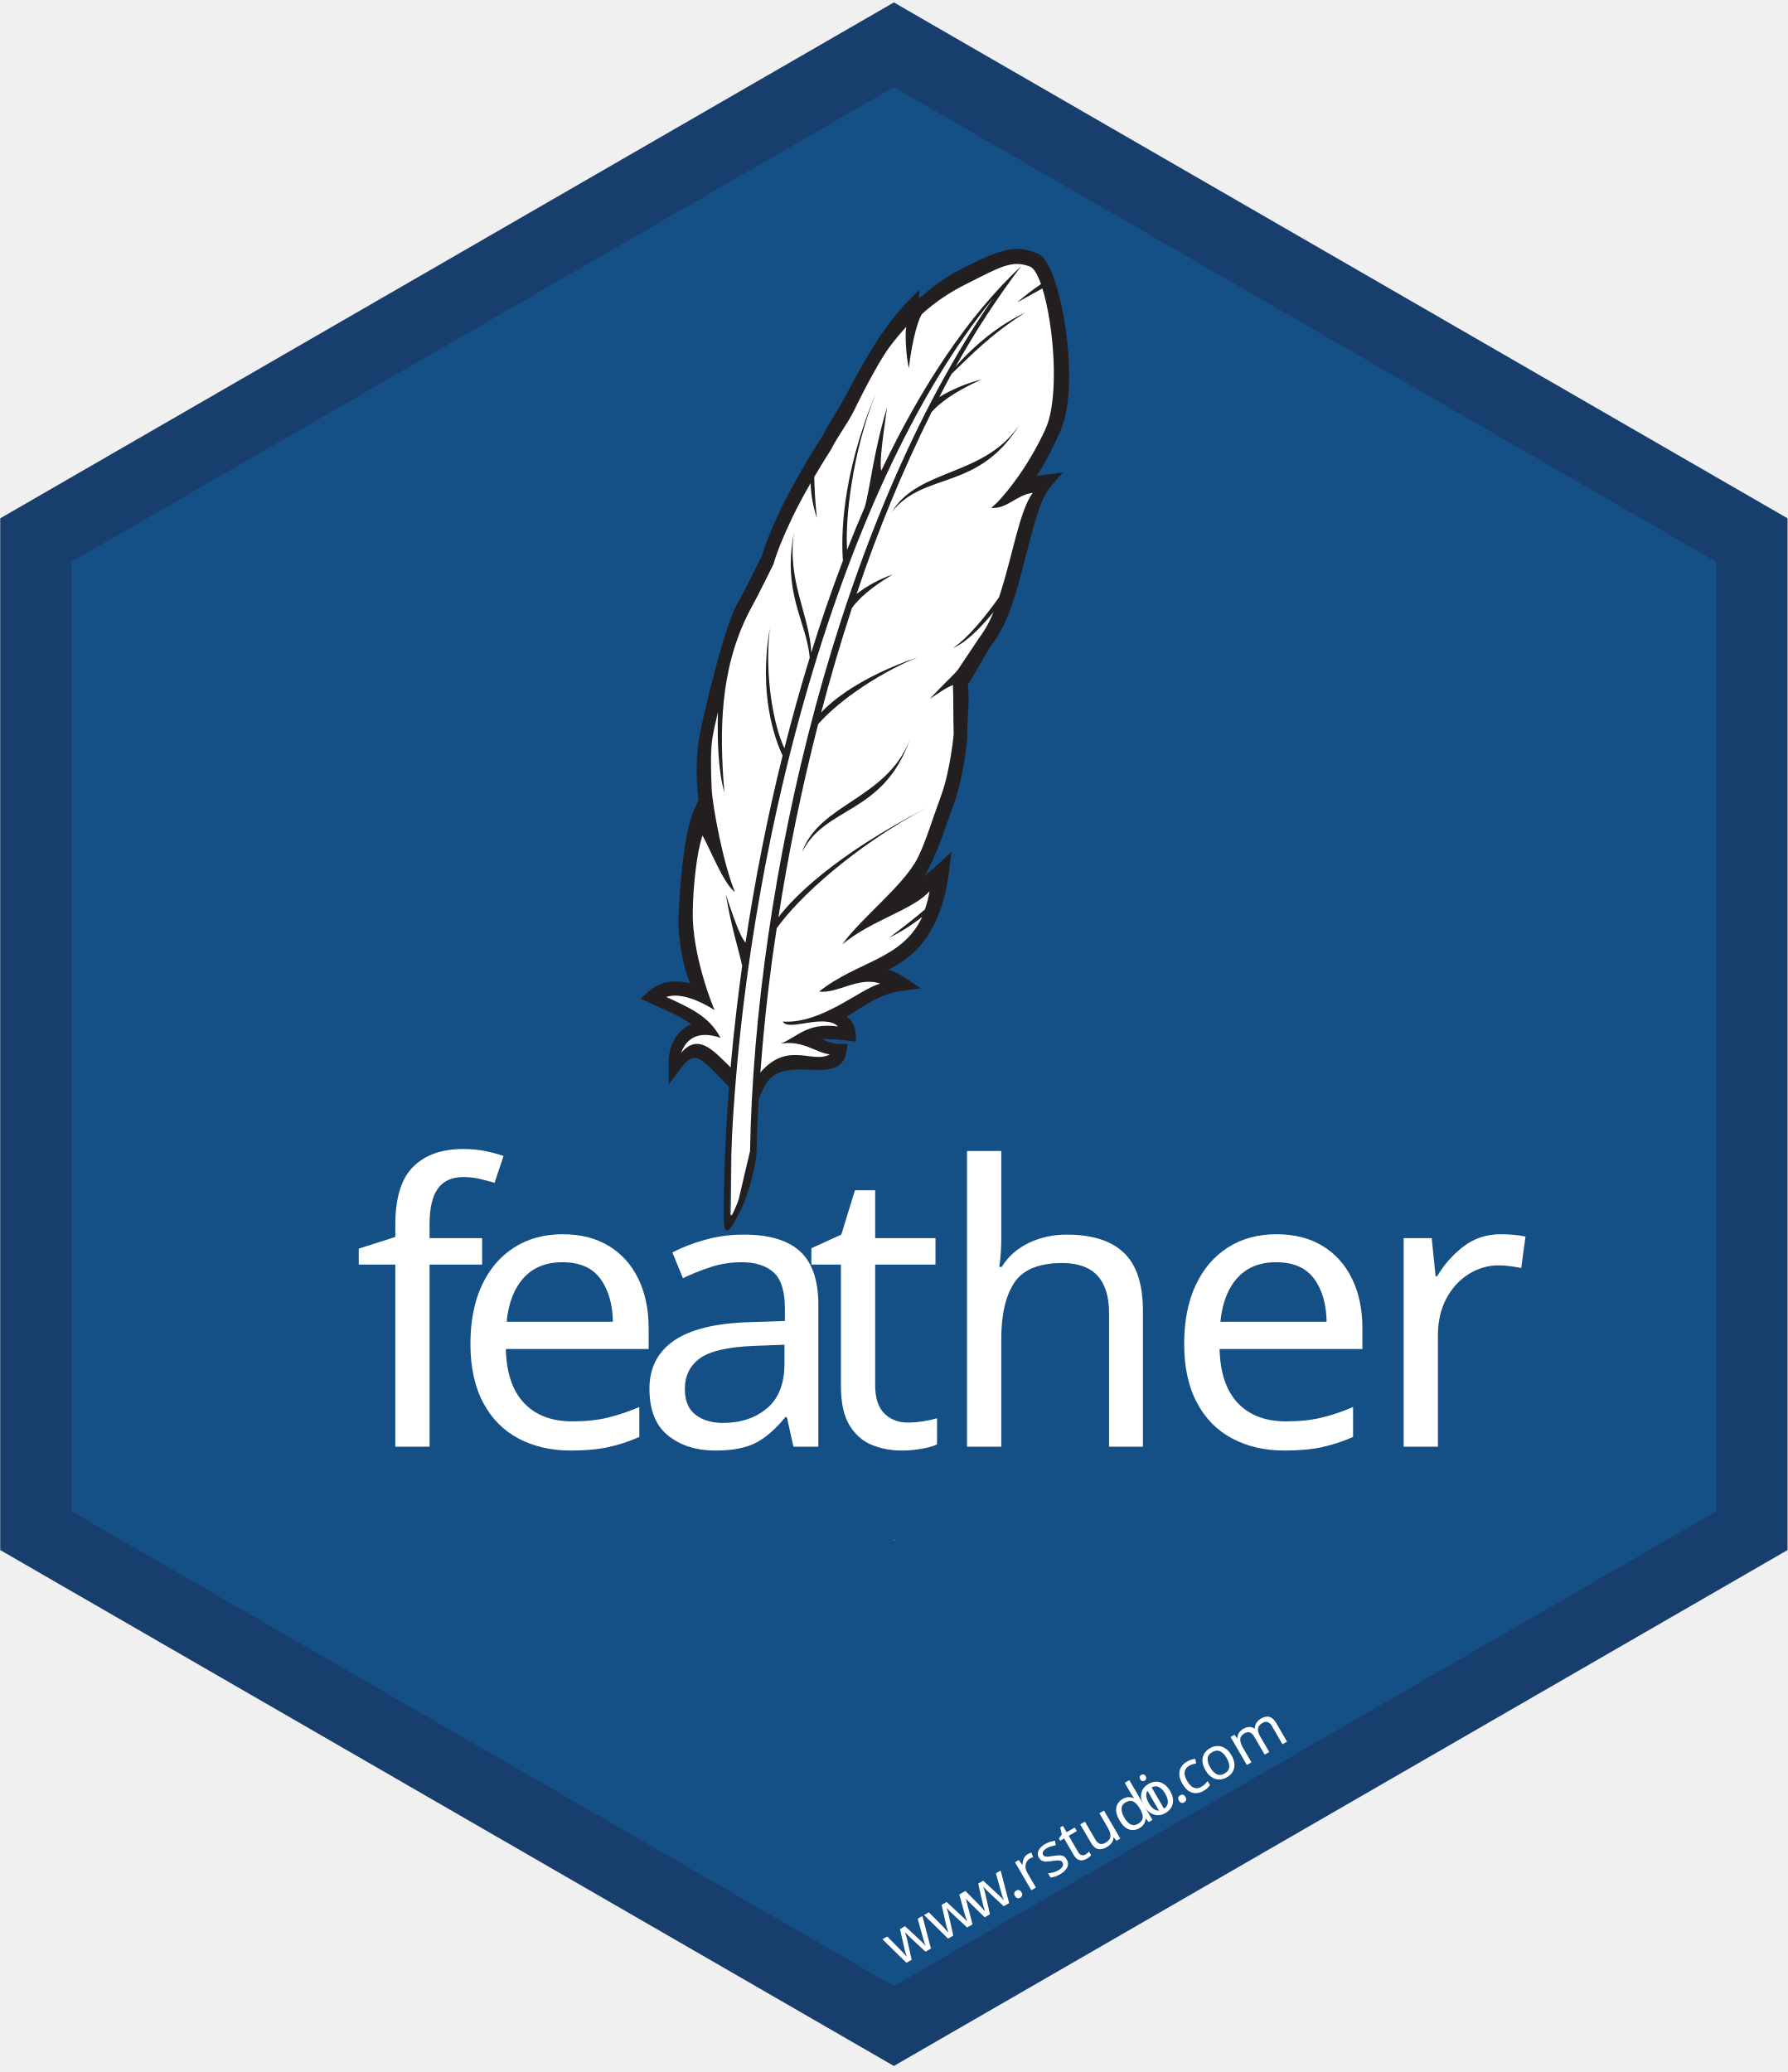
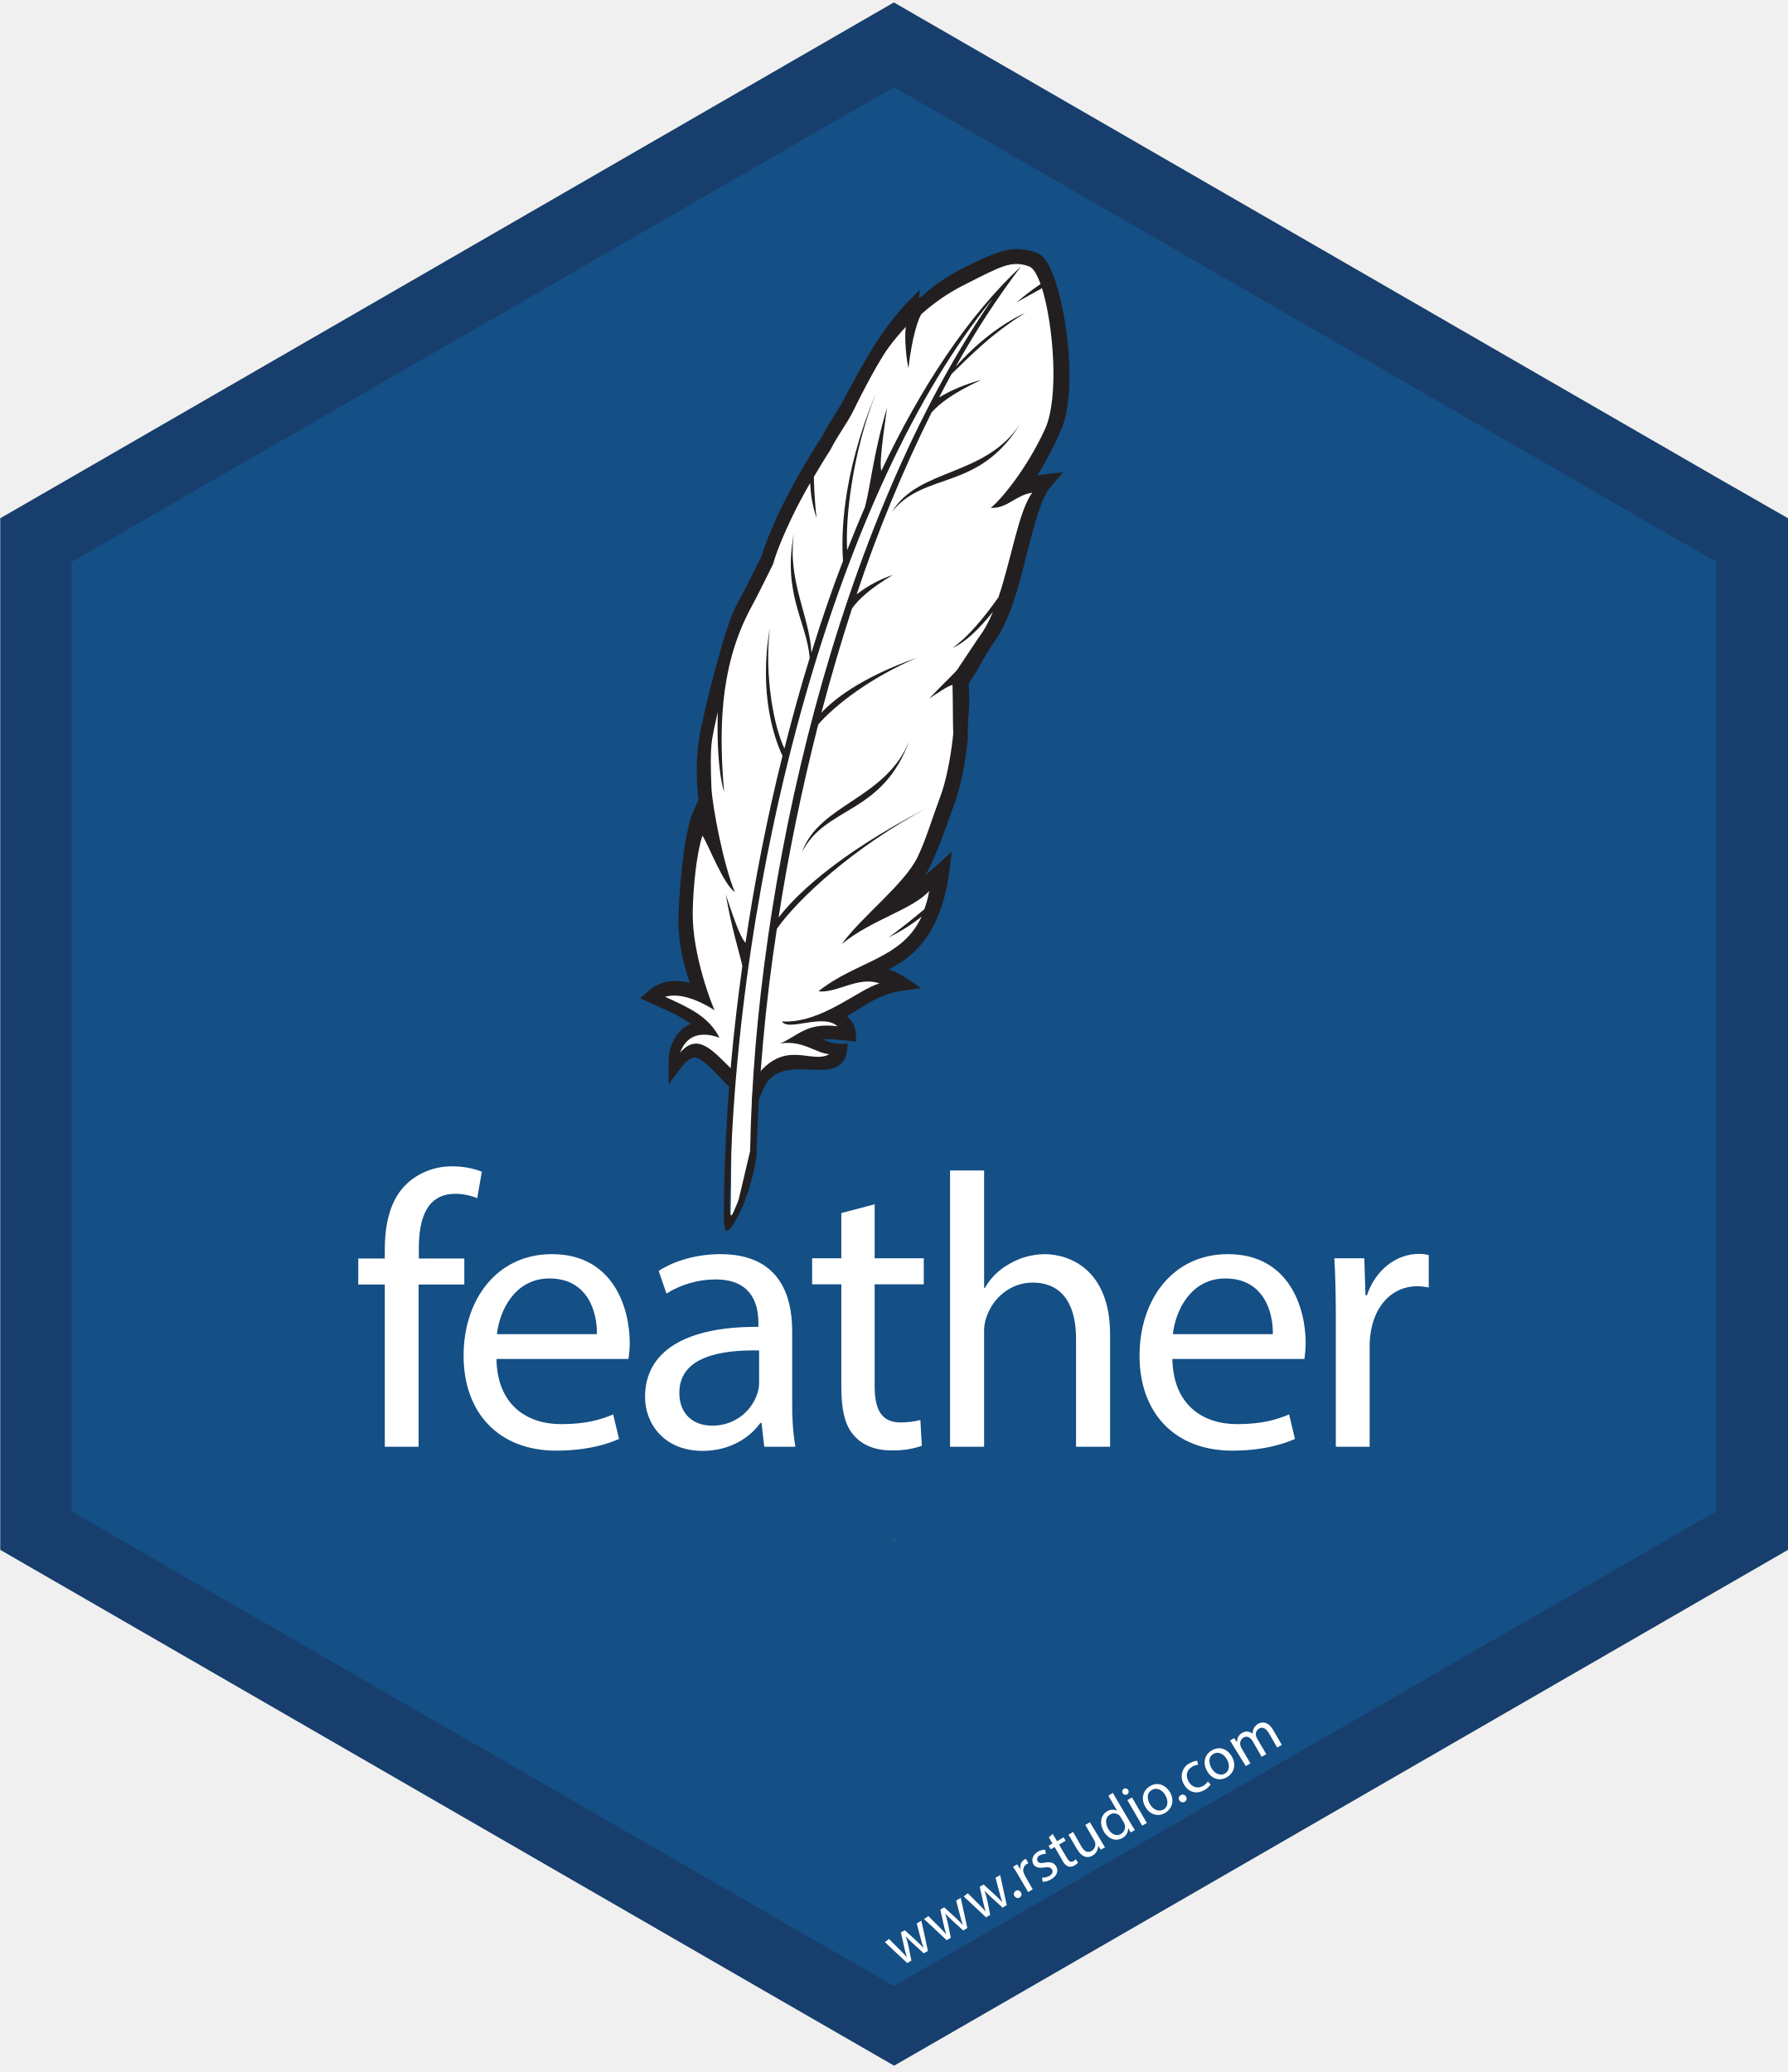
- <svg xmlns="http://www.w3.org/2000/svg" id="Layer_1" data-name="Layer 1" viewBox="0 0 735 852">
-   <defs>
-     <style>.cls-1{fill:#1e7b42;}.cls-2{clip-path:url(#clip-path);}.cls-3{fill:#144f85;}.cls-4{fill:#e6b35a;}.cls-5{font-size:160px;letter-spacing:-0.04em;}.cls-15,.cls-5,.cls-9{fill:#fff;}.cls-5,.cls-9{font-family:MyriadPro-Regular, Myriad Pro;}.cls-6{letter-spacing:-0.03em;}.cls-7{letter-spacing:-0.04em;}.cls-8{fill:#173e6c;}.cls-9{font-size:25px;}.cls-10{letter-spacing:0.01em;}.cls-11{letter-spacing:-0.04em;}.cls-12{letter-spacing:-0.02em;}.cls-13{letter-spacing:-0.01em;}.cls-14{letter-spacing:0em;}.cls-15,.cls-16{fill-rule:evenodd;}.cls-16,.cls-17{fill:#231f20;}</style>
-     <clipPath id="clip-path">
-       <polygon class="cls-1" points="369.51 7.4 728.21 214.47 728.21 636.62 369.51 845.03 2.79 636.62 2.79 214.47 369.51 7.4" />
-     </clipPath>
-   </defs>
-   <polygon class="cls-1" points="369.51 7.4 728.21 214.47 728.21 636.62 369.51 845.03 2.79 636.62 2.79 214.47 369.51 7.4" />
-   <g class="cls-2">
-     <circle class="cls-3" cx="365.5" cy="437.45" r="442.13" />
-     <ellipse class="cls-3" cx="366.89" cy="105.8" rx="315.24" ry="234.63" />
-   </g>
-   <path class="cls-4" d="M367,633.9c.29-.29.6-.59.93-.89h-.26Z" />
-   <text class="cls-5" transform="translate(145.09 594.87)">f<tspan class="cls-6" x="39.52" y="0">e</tspan>
-     <tspan class="cls-7" x="114.56" y="0">a</tspan>
-     <tspan class="cls-6" x="185.92" y="0">ther</tspan>
-   </text>
-   <path class="cls-8" d="M705.61,196.21,427.81,35.82,367.5,1,307.19,35.82,29.37,196.22.09,213.13V637.38l29.28,16.91,281.28,162.4,56.85,32.82,56.85-32.82L705.61,654.3l29.3-16.92V213.13Zm0,425.26L367.49,816.68,29.37,621.47V231L367.49,35.82h0L705.61,231Z" />
-   <text class="cls-9" transform="matrix(0.86, -0.5, 0.5, 0.86, 369.28, 809.1)">
-     <tspan class="cls-10">ww</tspan>
-     <tspan class="cls-11" x="37.4" y="0">w</tspan>
-     <tspan x="54.82" y="0">.rstudi</tspan>
-     <tspan class="cls-12" x="120.07" y="0">o</tspan>
-     <tspan x="133.2" y="0">.</tspan>
-     <tspan class="cls-13" x="138.37" y="0">c</tspan>
-     <tspan class="cls-14" x="149.42" y="0">om</tspan>
-   </text>
-   <path class="cls-15" d="M360.82,205.76c-31.71,78-51.67,152.79-59,238.52-1.6,18.59-.86,37.81-1.48,57.55,2.16-6.93,8.08-16.63,9.36-28.4,1.79-94.07,14.34-165.08,51.16-267.67Z" />
-   <path class="cls-16" d="M309.72,446.56l0-.14,0-.25.05-.24a4.94,4.94,0,0,0-.9-4.05,3.69,3.69,0,0,0-3-1.36h-.36c-1.27.08-4.26.44-4.64,2l-.65,2.59-1.87-1.91-1.91-2c-3.82-4-7.43-7.73-10.81-7.73-2.08,0-4.18,1.44-6.42,4.4l-2.68,3.54,0-4.44a16.26,16.26,0,0,1,4.31-11.71,11.48,11.48,0,0,1,6.65-3.38c-4.54-4-9.5-6.2-16.36-9.31l-5-2.28,1.73-1.53a14.75,14.75,0,0,1,10.07-3.65,24.74,24.74,0,0,1,8.57,1.72c-3.62-7.59-5.68-17-6-27.54.17-11.09,2.17-36.46,6.07-45.13l1.53-3.42,1.25,3.53.44,1.21c-2-10.81-2.35-21.64-1-30.69,1.53-10,10.5-46.28,15.27-55,4.27-7.78,9.94-19.28,10.64-20.7.28-1.11,2-7.22,8-19.8,6.31-13.15,16-28.23,16.82-29.41,1.48-3,3.18-5.73,4.83-8.41s3.3-5.38,4.73-8.25c.42-.8,10-18.93,15.87-26.84l.6-.81a106.59,106.59,0,0,1,7.55-9.37l3-3.12-.39,3.55a8.49,8.49,0,0,1,3.64-3.44,4.27,4.27,0,0,0,.48-.28,72.91,72.91,0,0,1,17.38-11.77c10-5,15.69-7.38,20.77-7.38a21.64,21.64,0,0,1,7.73,1.62c1.91.71,3.68,3.05,5.4,7.17,6.18,14.82,10.25,49.38,3.6,64-5,10.89-8.49,17.05-11.65,21.33a41,41,0,0,1,6.49-1.17l3.88-.48-2.56,3c-4.37,5-7.23,16.31-10.25,28.24-3.52,13.9-7.17,28.26-13.89,36.68-1.89,2.81-3.57,5.75-5.2,8.58s-3.19,5.56-5,8.33a71.55,71.55,0,0,1,0,13c-.19,3-.38,6-.27,9.22v.18c-.06.65-1.43,16-5.62,27.25-1,2.8-2,5.45-2.88,8a146.59,146.59,0,0,1-6.78,17,47.62,47.62,0,0,1-7.77,11.46,114.54,114.54,0,0,0,13-10.22l3-2.77-.52,4.06c-3.73,29.06-18,36.85-28.81,41.2a20.17,20.17,0,0,1,11.32,3.83l3.29,2.21-3.93.53c-7.93,1.07-13.45,4.58-18.78,8a71.65,71.65,0,0,1-6.66,3.93,8.18,8.18,0,0,1,5.17,7l.11,1.78-1.78-.2a86.59,86.59,0,0,0-9.32-.65,20.28,20.28,0,0,0-7.25,1.07,43.15,43.15,0,0,1,5.6,2,18.71,18.71,0,0,0,7.33,1.93h1.71l-.24,1.69c-.84,6-7,6-9.92,6-1.12,0-2.3,0-3.53-.08s-2.62-.09-4-.09c-6.53,0-13,1.06-16.53,8.72l-2.26,5Z" />
-   <path class="cls-17" d="M418,105.3a20.33,20.33,0,0,1,7.21,1.52c7.83,2.89,16.27,51.3,8.15,69.13S421,198.78,415.84,203.79c5.47-4,6.66-4.66,13.92-5.56-9.72,11.22-11.79,49.52-24.22,65-3.87,5.74-6.7,11.68-10.57,17.43,1,8.12-.47,14.68-.21,22.62,0,0-1.36,15.63-5.53,26.86-3.65,9.8-6.09,17.86-9.59,24.79-5.9,11.68-11,13.94-17.69,20.63A123.28,123.28,0,0,0,387.26,358c-5.07,39.42-29.26,38.28-38.6,44.76a44,44,0,0,1,10.89-1.87,18.58,18.58,0,0,1,10.87,3.58c-14.79,2-21.83,12.37-31.79,14.06a13.37,13.37,0,0,1,1.76-.12c4.86,0,8.23,2.83,8.47,6.5a88.2,88.2,0,0,0-9.49-.66,20.2,20.2,0,0,0-11.93,3.23c8.33.89,11.52,4.73,17.6,4.78-.57,4-3.94,4.72-8.44,4.72-2.29,0-4.86-.18-7.5-.18-6.82,0-14.07,1.18-17.9,9.6,0,0,0-.08,0-.12.69-3.29-1.19-7.22-5.38-7.22l-.45,0c-2.84.19-5.47,1-6,3.12-4.87-4.95-9.16-10.15-13.79-10.15-2.41,0-4.9,1.41-7.61,5,0-8.83,5.52-13.67,10.79-13.67a8.26,8.26,0,0,1,2.73.46c-6.24-6.8-12.66-9.27-22.69-13.87a13.32,13.32,0,0,1,9.07-3.27,25.3,25.3,0,0,1,12.09,3.57c-1.36-2.22-7.45-12.1-8-30.94.17-11.11,2.18-36.1,5.94-44.47,1.29,3.64,3.81,10.23,6.89,14.7-4.36-13.53-6.69-30.3-4.53-44.45,1.56-10.18,10.51-46.1,15.11-54.49s10.74-20.9,10.74-20.9,1.39-6,8-19.67a309.11,309.11,0,0,1,16.77-29.32c2.92-5.87,6.68-10.87,9.6-16.74,0,0,9.82-18.71,15.73-26.61a117.32,117.32,0,0,1,8-10,66.34,66.34,0,0,0-.06,11.14c1.47-13.34,5.49-13.27,6.74-14.35a71.48,71.48,0,0,1,17.07-11.57c10.26-5.12,15.47-7.22,20.1-7.22m0-3c-5.38,0-11.2,2.43-21.44,7.54a74.11,74.11,0,0,0-17.63,11.93l-.28.15c-.32.17-.64.36-1,.57l.39-3.53L372,125.21a107.43,107.43,0,0,0-7.67,9.51l-.6.81c-6,8-15.57,26.24-16,27v.06c-1.4,2.81-3,5.4-4.67,8.14s-3.35,5.45-4.85,8.44a307,307,0,0,0-16.87,29.51c-5.83,12.14-7.68,18.39-8.09,19.92-.93,1.88-6.4,13-10.54,20.51-4.84,8.82-13.9,45.43-15.44,55.48a91.57,91.57,0,0,0-.06,24.35l-2.08,4.63c-4.35,9.69-6.07,36.85-6.2,45.65v.14c.21,6.94,1.28,16.27,4.79,25a23.76,23.76,0,0,0-5.86-.77,16.21,16.21,0,0,0-11.06,4l-3.46,3.05,4.2,1.92,2.9,1.32c5.6,2.54,9.9,4.49,13.72,7.27a13.5,13.5,0,0,0-4.45,3A17.74,17.74,0,0,0,274.95,437l0,8.88,5.35-7.08c1.91-2.52,3.66-3.8,5.22-3.8,2.74,0,6.29,3.7,9.73,7.27l1.92,2,3.75,3.81,1.3-5.19h0s.6-.68,3.29-.86h.26a2.23,2.23,0,0,1,1.85.8,3.46,3.46,0,0,1,.59,2.8l-.11.5.06.5c0,.06,0,.12,0,.19l1.16,10.79,4.54-10c3-6.51,8.2-7.84,15.17-7.84,1.31,0,2.63,0,3.91.09s2.43.08,3.59.08c3.11,0,10.38,0,11.41-7.3l.47-3.39-3.42,0c-2.43,0-4.34-.81-6.77-1.82l-.38-.16c.46,0,.94,0,1.46,0a85.22,85.22,0,0,1,9.16.64l3.55.4-.23-3.57a9.29,9.29,0,0,0-3.63-6.78c1.48-.85,2.94-1.78,4.43-2.73,5.2-3.31,10.57-6.74,18.17-7.76l7.85-1.06-6.58-4.41a24.43,24.43,0,0,0-6.8-3.3c10.23-5,21.63-14.5,24.95-40.3l1-8.13-6,5.53c-1.56,1.42-3.21,2.84-4.93,4.22.66-1.12,1.33-2.35,2-3.68a147.68,147.68,0,0,0,6.85-17.14c.9-2.54,1.84-5.17,2.87-8,4.27-11.48,5.65-27,5.71-27.64l0-.18v-.18c-.11-3.14.08-6.16.27-9.07a74.78,74.78,0,0,0,0-12.7c1.73-2.66,3.28-5.34,4.77-8,1.6-2.8,3.26-5.69,5.11-8.44,6.91-8.68,10.58-23.18,14.14-37.2,3-11.75,5.79-22.85,9.93-27.63l5.11-5.9-7.75,1c-1.09.13-2.05.27-2.93.41a145.84,145.84,0,0,0,9.64-18.46c7-15.45,2.68-50.2-3.58-65.19-1.91-4.59-3.9-7.13-6.26-8A23,23,0,0,0,418,102.3Z" />
-   <path class="cls-15" d="M293.81,415.36c-.56-1-9.28-22.46-9-40.4.18-10.65,1.59-24.23,4-31.38,2.48,3.94,8.65,20,13.34,23.21-4.71-11.34-9.24-35.14-9.58-42.82-.32-7.22-.45-15.44.28-20.17.37-2.42,1.21-6.33,2.33-11-.31,11.42.08,24.39,2.63,32.94-2.08-24.79-1.91-50.34,10-73.81,4.38-8,10.24-20.06,10.24-20.06s1.33-5.72,7.61-18.87c2.29-4.8,5-9.84,7.61-14.32a50,50,0,0,0,2.59,14.36c-.7-6.35-1-12-1.1-16.91,3.81-6.51,6.9-11.26,6.9-11.26,2.79-5.63,6.65-10.37,9.44-16,0,0,8.86-18.38,14.48-26a97.22,97.22,0,0,1,7.08-8.53c-.59,1.61-.39,10.9,1,17.11,1.43-12.78,4.34-21.41,5.53-22.45a79,79,0,0,1,17.48-11.91c14.72-7.44,19.29-10.26,26.72-7.51,1.61.59,3.18,3.25,4.59,7.24a106.22,106.22,0,0,0-9.82,7.54q5.32-3,10.4-5.76c4.72,15.1,7.12,44.87,1.29,57.76-7.75,17.12-18.94,30.07-22.38,32.47,6.7.53,10.26-5.3,17.15-6.18-5.53,7.16-8.45,26.85-13.92,43-6.3,8.88-12.95,16.76-18.9,20.83,5.11-2.14,10.9-7.74,16.64-14.78a45.42,45.42,0,0,1-6,10.78l-8.63,12.92c-.81,1.21-6,6-11.58,12,3.91-2.59,7.11-4.86,9.57-5.7.19,6.29.1,13.81.29,20.11,0,0-1.32,15-5.31,25.75-3.49,9.4-6.16,18.59-9.5,25.24-5.63,11.21-23.26,24.66-31,35.53,12.05-10,28.92-14.11,35.9-21.84a45.5,45.5,0,0,1-1.95,7.51c-4.28,3.61-9.15,7.49-14.66,11.59A74.06,74.06,0,0,0,379.15,377c-8.09,17.6-26.58,18.13-42.39,30.73,7.37,1,16.44-6.37,25.14-3.26-8.52,2.21-23.92,16.59-40.09,15.6,2.38,4.27,17-3.52,22.75,2-12.76-1.66-16.51,4.2-23.56,7.06,9.27-1.45,14.33,3.75,20.19,4.42-7.49,4.33-18.49-7-30.76,10.22-.35.49-1.33,15.5-1.67,16-2.53-.81-4.13-10.76-6.47-12.89-.24-.22-.66-6.81-.9-7C294.18,433.12,287.53,424,280,433c3.18-8.76,10.66-8.18,16.21-6.24-4.64-9-12.77-12.41-22.28-16.8,7.22-2.46,17.51,3.89,19.88,5.41Z" />
-   <path class="cls-16" d="M329.73,350.46c9.62-19.28,33.24-15.24,44.32-46.27-9.58,24.52-37.35,26.23-44.32,46.27Z" />
-   <path class="cls-16" d="M366.69,210.5c13.33-16.93,35.64-8.19,52.77-36.34-14.34,22.07-41.88,18.12-52.77,36.34Z" />
-   <path class="cls-16" d="M391.2,153.77c8.21-7.84,15.81-16,30.28-25.23-4.26,2-16.19,8.16-28.6,22.2a356.83,356.83,0,0,1,26.95-41.29c-21.9,20.49-41.16,49.7-57.53,84.15-.52-3-.21-7.86,2.39-26.07-5.72,19.06-6.92,33.09-9.13,40.91q-3.76,8.67-7.3,17.7c-.82-13,2.12-39.92,11.81-64.37-14.4,34.52-14.21,59.78-13.52,68.78-4.66,12.2-9,24.83-13,37.76-.66-15.15-10.19-30-7.07-49.51-5,25,5.07,36.63,6.43,51.59-3.76,12.2-7.23,24.66-10.41,37.29-4.23-8.74-8.3-29.17-6-49.45-4.73,27.35,2.13,45.84,5.25,52.45-6.27,25.27-11.37,51.18-15.24,76.92-1.58-1.9-3.29-5.17-8.13-19.91,2.3,13.65,5.39,23.16,6.76,29.43q-1.24,8.93-2.29,17.82l-.3,2.59a753.16,753.16,0,0,0-5,79.46c-.07,9.66.45,13.4,6.31,2,3.33-6.48,5.85-15.42,7.09-23.34a733.86,733.86,0,0,1,8.38-93.93c8.66-12.29,31.52-33.63,62.19-49.85-39.68,20.55-55.83,37.84-61.48,45.29,4-25.86,9.47-52.66,16.32-79.37,6.68-7.76,21.63-19.36,40.78-27.52-24,8.43-35.16,18-39.53,22.7,3.79-14.41,8-28.78,12.65-42.94,2.64-3.69,7.38-8.2,16.77-13.8a51.86,51.86,0,0,0-14.86,8,582.11,582.11,0,0,1,30.85-74.8c3.22-3.64,8.89-8.09,20.54-13.42a65,65,0,0,0-17.38,7.25Q388.6,158.47,391.2,153.77ZM308.37,473.31l-5,21.24c-2.7,6.46-3.47,7.48-3.36,0,2-134.6,43.83-292.93,108.15-371.71C344.43,215.07,310.34,362.75,308.37,473.31Z" />
-   <path class="cls-15" d="M401.88,193.76c-13.94,15.86-22.22,7.39-34.47,18.28,9.87-15.53,21.2-6.58,34.47-18.28Z" />
-   <path class="cls-15" d="M368.88,342.49c-15.25,13.75-30.19,21.75-46.09,38,4.64-6.93,19.76-23.55,46.09-38Z" />
+ <svg xmlns="http://www.w3.org/2000/svg" version="1.1" id="Layer_1" x="0px" y="0px" viewBox="0 0 735 852" style="enable-background:new 0 0 735 852;" xml:space="preserve">
+   <style type="text/css">
+ 	.st0{fill:#144F85;}
+ 	.st1{fill:#173E6C;}
+ 	.st2{fill:#E6B35A;}
+ 	.st3{fill:#FFFFFF;}
+ 	.st4{fill:#231F20;}
+ </style>
+   <path class="st0" d="M18.2,626.4V223.1l51.6-29.8L367.5,21.5l0,0l296.7,171.3l52.6,30.3v403.3L367.5,828L18.2,626.4z" />
+   <path class="st1" d="M705.6,196.2L427.8,35.8L367.5,1l-60.3,34.8L29.4,196.2L0.1,213.1v424.2l29.3,16.9l281.3,162.4l56.9,32.8  l56.9-32.8l281.3-162.4l29.3-16.9V213.1L705.6,196.2z M705.6,621.5L367.5,816.7L29.4,621.5V231L367.5,35.8l0,0L705.6,231V621.5z" />
+   <path class="st2" d="M367,633.9c0.3-0.3,0.6-0.6,0.9-0.9h-0.3C367.5,633.3,367.3,633.6,367,633.9z" />
+   <path class="st3" d="M158.2,594.9v-66.7h-10.9v-10.7h10.9v-3.7c0-10.9,2.4-20.8,9-27c5.1-4.8,11.9-7.3,18.9-7.2  c4.1,0,8.2,0.7,12,2.2l-1.9,10.9c-2.8-1.2-5.9-1.8-9-1.8c-12,0-15,10.6-15,22.4v4.2h18.7v10.7h-18.8v66.7L158.2,594.9z" />
+   <path class="st3" d="M204.1,558.7c0.3,19,12.5,26.9,26.6,26.9c10.1,0,16.2-1.8,21.4-4l2.4,10.1c-5,2.2-13.4,4.8-25.8,4.8  c-23.8,0-38.1-15.7-38.1-39s13.8-41.8,36.3-41.8c25.3,0,32,22.2,32,36.5c0,2.2-0.2,4.4-0.5,6.6H204.1z M245.4,548.6  c0.2-9-3.7-22.9-19.5-22.9c-14.2,0-20.5,13.1-21.6,22.9H245.4z" />
+   <path class="st3" d="M314.2,594.9l-1.1-9.8h-0.5c-4.3,6.1-12.6,11.5-23.7,11.5c-15.7,0-23.7-11-23.7-22.2c0-18.7,16.6-29,46.6-28.8  V544c0-6.4-1.8-17.9-17.6-17.9c-7.1,0-14.1,2-20.2,5.8l-3.2-9.3c6.4-4.2,15.7-6.9,25.4-6.9c23.7,0,29.5,16.2,29.5,31.7v29  c-0.1,6.2,0.3,12.4,1.3,18.5H314.2z M312.1,555.3c-15.4-0.3-32.8,2.4-32.8,17.4c0,9.1,6.1,13.5,13.3,13.5c8.4,0.2,16-5,18.7-13  c0.5-1.4,0.8-3,0.8-4.5V555.3z" />
+   <path class="st3" d="M359.6,495.2v22.2h20.2v10.7h-20.2v41.8c0,9.6,2.7,15,10.6,15c2.8,0,5.5-0.3,8.2-1l0.6,10.6  c-4,1.4-8.2,2-12.5,1.9c-6.6,0-11.8-2.1-15.2-5.9c-4-4.2-5.4-11-5.4-20.2v-42.2h-12v-10.7h12v-18.6L359.6,495.2z" />
+   <path class="st3" d="M390.5,481.3h14.1v48.3h0.3c2.4-4.2,5.9-7.6,10.1-9.9c4.4-2.6,9.3-3.9,14.4-4c10.4,0,27,6.4,27,33.1v46.1h-14  v-44.5c0-12.5-4.6-23-17.9-23c-9.1,0-16.3,6.4-18.9,14.1c-0.8,2.1-1.1,4.4-1,6.7v46.7h-14V481.3z" />
+   <path class="st3" d="M482,558.7c0.3,19,12.5,26.9,26.6,26.9c10.1,0,16.2-1.8,21.4-4l2.4,10.1c-5,2.2-13.4,4.8-25.8,4.8  c-23.8,0-38.1-15.7-38.1-39s13.8-41.8,36.3-41.8c25.3,0,32,22.2,32,36.5c0,2.2-0.2,4.4-0.5,6.6H482z M523.3,548.6  c0.2-9-3.7-22.9-19.5-22.9c-14.2,0-20.5,13.1-21.6,22.9H523.3z" />
+   <path class="st3" d="M549.2,541.6c0-9.1-0.2-17-0.6-24.2h12.3l0.5,15.2h0.6c3.5-10.4,12-17,21.4-17c1.3,0,2.7,0.1,4,0.5v13.3  c-1.6-0.3-3.2-0.5-4.8-0.5c-9.9,0-17,7.5-18.9,18.1c-0.4,2.2-0.6,4.4-0.6,6.6v41.3h-13.9V541.6z" />
+   <path class="st3" d="M365.5,797.3l4.5,4.5c1,1,1.9,1.9,2.7,2.9h0.1c-0.4-1.2-0.7-2.5-1-3.8l-1.4-6.3l1.6-0.9l4.7,4.3  c1.1,1,2.1,2,2.9,2.9h0.1c-0.5-1.3-0.9-2.6-1.2-3.9l-1.6-6.1l1.9-1.1l2.7,12.4l-1.7,1l-4.5-4.1c-1-0.9-2-1.9-2.9-2.9h0  c0.4,1.3,0.8,2.6,1.1,4l1.2,6l-1.7,1l-9.2-8.6L365.5,797.3z" />
+   <path class="st3" d="M381.7,787.9l4.5,4.5c1,1,1.9,1.9,2.7,2.9h0.1c-0.4-1.2-0.7-2.5-1-3.8l-1.4-6.3l1.6-0.9l4.7,4.3  c1.1,1,2.1,2,2.9,2.9h0.1c-0.5-1.3-0.9-2.6-1.2-3.9l-1.6-6.1l1.9-1.1l2.7,12.4l-1.7,1l-4.5-4.1c-1-1-2-1.8-2.9-2.9l0,0  c0.4,1.3,0.8,2.6,1.1,4l1.2,6l-1.7,1l-9.3-8.7L381.7,787.9z" />
+   <path class="st3" d="M397.9,778.5l4.5,4.5c1,1,1.9,1.9,2.7,2.9h0.1c-0.4-1.2-0.7-2.5-1-3.8l-1.4-6.3l1.6-0.9l4.7,4.3  c1.1,1,2.1,2,2.9,2.9h0.1c-0.5-1.3-0.9-2.6-1.2-3.9l-1.6-6.1l1.9-1.1l2.7,12.4l-1.7,1l-4.5-4.1c-1-1-2-1.8-2.9-2.9l0,0  c0.4,1.3,0.8,2.6,1.1,4l1.2,6l-1.7,1l-9.2-8.6L397.9,778.5z" />
+   <path class="st3" d="M417.1,779.7c-0.5-0.7-0.3-1.6,0.4-2.1c0,0,0.1,0,0.1-0.1c0.7-0.4,1.6-0.2,2,0.5c0,0,0,0.1,0.1,0.1  c0.5,0.7,0.3,1.6-0.4,2.1s-1.6,0.3-2.1-0.4C417.2,779.8,417.2,779.8,417.1,779.7z" />
+   <path class="st3" d="M418.5,770.8c-0.7-1.2-1.4-2.3-2-3.2l1.7-1l1.3,2h0.1c-0.4-1.5,0.2-3.2,1.6-4c0.2-0.1,0.4-0.2,0.6-0.2l1,1.8  c-0.2,0.1-0.5,0.2-0.7,0.3c-1.3,0.8-1.8,2.5-1.1,3.9c0.1,0.3,0.3,0.6,0.4,0.9l3.2,5.6l-1.9,1.1L418.5,770.8z" />
+   <path class="st3" d="M428.4,772.1c1,0,2-0.2,3-0.7c1.4-0.8,1.6-1.9,1.1-2.7s-1.4-1.1-3.1-0.8c-2.3,0.4-3.8-0.1-4.5-1.3  c-1-1.7-0.4-3.9,1.8-5.2c0.9-0.5,1.9-0.8,3-0.8l0.3,1.7c-0.9,0-1.7,0.2-2.5,0.6c-0.9,0.4-1.3,1.4-1,2.3c0,0,0,0.1,0.1,0.1  c0.5,0.9,1.4,0.9,3,0.6c2.2-0.4,3.7,0,4.6,1.5c1.1,1.8,0.4,4-2.1,5.4c-1,0.6-2.2,1-3.4,1L428.4,772.1z" />
+   <path class="st3" d="M432.8,754.1l1.8,3l2.7-1.6l0.8,1.4l-2.7,1.6l3.3,5.6c0.8,1.3,1.5,1.8,2.6,1.2c0.4-0.2,0.7-0.5,1-0.8l0.9,1.4  c-0.4,0.5-0.9,0.9-1.5,1.2c-0.7,0.5-1.7,0.6-2.5,0.4c-1-0.5-1.9-1.3-2.3-2.3l-3.3-5.7l-1.6,0.9l-0.9-1.4l1.6-1l-1.5-2.5L432.8,754.1  z" />
+   <path class="st3" d="M452.6,756.8c0.6,1.1,1.2,2,1.7,2.8l-1.7,1l-1.1-1.6l0,0c0,1.7-0.9,3.2-2.3,4c-1.6,1-4.1,1.2-6.3-2.5l-3.6-6.1  l1.9-1.1l3.3,5.8c1.1,2,2.5,3,4.3,2c1.1-0.7,1.7-1.9,1.5-3.2c-0.1-0.4-0.2-0.7-0.4-1.1l-3.7-6.4l1.9-1.1L452.6,756.8z" />
+   <path class="st3" d="M457.5,737.2l7.4,12.6c0.5,0.9,1.2,2,1.7,2.7l-1.7,1l-1.1-1.8l0,0c0.1,1.7-0.8,3.3-2.4,4.1  c-2.5,1.5-5.7,0.5-7.6-2.7c-2-3.5-1.1-6.9,1.4-8.3c1.2-0.8,2.8-0.9,4.1-0.2l0,0l-3.6-6.2L457.5,737.2z M460.9,747.5  c-0.2-0.3-0.3-0.5-0.5-0.8c-1-1.1-2.7-1.4-4-0.6c-2,1.1-2.1,3.5-0.8,5.9c1.2,2.1,3.3,3.3,5.3,2.1c1.3-0.8,2-2.4,1.5-3.9  c-0.1-0.3-0.2-0.6-0.4-0.9L460.9,747.5z" />
+   <path class="st3" d="M463.9,736.1c0.3,0.7,0.1,1.5-0.6,1.8c-0.6,0.3-1.4,0.1-1.7-0.5c-0.4-0.6-0.2-1.5,0.5-1.9c0,0,0,0,0,0  C462.6,735.2,463.5,735.4,463.9,736.1C463.9,736,463.9,736,463.9,736.1z M469.6,750.7l-6.1-10.5l1.9-1.1l6.1,10.5L469.6,750.7z" />
+   <path class="st3" d="M481,736.9c2.2,3.9,0.5,7.1-2,8.6c-2.8,1.6-6.2,0.8-8.1-2.5c-2-3.5-0.9-6.9,2-8.6S479.1,733.8,481,736.9z   M472.8,741.9c1.3,2.3,3.6,3.2,5.5,2.2s2.2-3.6,0.8-5.9c-1-1.8-3.2-3.5-5.5-2.2S471.6,739.9,472.8,741.9L472.8,741.9z" />
+   <path class="st3" d="M484.9,740.3c-0.5-0.7-0.3-1.6,0.4-2c0,0,0.1,0,0.1-0.1c0.7-0.5,1.7-0.3,2.2,0.5c0.5,0.7,0.3,1.7-0.5,2.2  C486.3,741.3,485.4,741.1,484.9,740.3C484.9,740.3,484.9,740.3,484.9,740.3z" />
+   <path class="st3" d="M497.7,733.8c-0.7,1-1.6,1.8-2.6,2.3c-3.1,1.8-6.5,0.9-8.3-2.3c-1.8-2.9-1-6.7,1.8-8.5c0.2-0.1,0.4-0.2,0.6-0.3  c0.9-0.5,1.9-0.9,3-1l0.4,1.7c-0.9,0-1.7,0.3-2.5,0.8c-2.4,1.4-2.7,3.9-1.4,6.1c1.4,2.4,3.8,3,5.9,1.8c0.8-0.5,1.5-1.1,2-1.9  L497.7,733.8z" />
+   <path class="st3" d="M506.4,722.2c2.2,3.9,0.6,7.1-2,8.6c-2.8,1.7-6.2,0.8-8.1-2.5c-2-3.5-1-6.9,2-8.6S504.5,719,506.4,722.2z   M498.1,727.1c1.3,2.3,3.7,3.2,5.5,2.2s2.2-3.5,0.8-5.9c-1-1.8-3.2-3.5-5.5-2.2S497,725.1,498.1,727.1z" />
+   <path class="st3" d="M507.4,718.5c-0.6-1.1-1.2-2-1.7-2.8l1.7-1l1.1,1.6h0.1c-0.1-1.6,0.8-3.1,2.2-3.8c1.3-0.8,3-0.6,4.2,0.4l0,0  c0-0.7,0.1-1.4,0.4-2c0.4-0.9,1-1.6,1.9-2.1c1.4-0.8,4-1.1,6.1,2.5l3.6,6.2l-1.9,1.1l-3.4-5.9c-1.2-2-2.6-2.8-4.1-1.9  c-1,0.6-1.5,1.8-1.2,3c0.1,0.4,0.2,0.7,0.4,1l3.8,6.5l-1.9,1.1l-3.6-6.3c-1-1.7-2.4-2.5-3.9-1.6c-1.1,0.7-1.6,2-1.2,3.3  c0.1,0.4,0.2,0.7,0.4,1l3.7,6.3l-1.9,1.1L507.4,718.5z" />
+   <path class="st3" d="M360.8,205.8c-31.7,78-51.7,152.8-59,238.5c-1.6,18.6-0.9,37.8-1.5,57.5c2.2-6.9,8.1-16.6,9.4-28.4  C311.5,379.4,324,308.3,360.8,205.8L360.8,205.8z" />
+   <path class="st4" d="M309.7,446.6v-0.1v-0.2l0-0.2c0.3-1.4,0-2.9-0.9-4c-0.7-0.9-1.8-1.4-3-1.4h-0.4c-1.3,0.1-4.2,0.4-4.6,2  l-0.6,2.6l-1.9-1.9l-1.9-2c-3.8-4-7.4-7.7-10.8-7.7c-2.1,0-4.2,1.4-6.4,4.4l-2.7,3.5V437c-0.2-4.3,1.4-8.5,4.3-11.7  c1.8-1.8,4.1-3,6.6-3.4c-4.5-4-9.5-6.2-16.4-9.3l-5-2.3l1.7-1.5c2.8-2.4,6.4-3.7,10.1-3.6c2.9,0.1,5.8,0.6,8.6,1.7  c-3.6-7.6-5.7-17-6-27.5c0.2-11.1,2.2-36.5,6.1-45.1l1.5-3.4l1.2,3.5c0.1,0.4,0.3,0.8,0.4,1.2c-2-10.8-2.4-21.6-1-30.7  c1.5-10,10.5-46.3,15.3-55c4.3-7.8,10-19.3,10.6-20.7c0.3-1.1,2-7.2,8-19.8c6.3-13.1,16-28.2,16.8-29.4c1.5-3,3.2-5.7,4.8-8.4  s3.3-5.4,4.7-8.3c0.4-0.8,10-18.9,15.9-26.8l0.6-0.8c2.3-3.3,4.9-6.4,7.5-9.4l3-3.1l-0.4,3.6c0.8-1.5,2.1-2.7,3.6-3.4  c0.2-0.1,0.3-0.2,0.5-0.3c5.2-4.7,11.1-8.7,17.4-11.8c10-5,15.7-7.4,20.8-7.4c2.7,0.1,5.3,0.6,7.7,1.6c1.9,0.7,3.7,3,5.4,7.2  c6.2,14.8,10.2,49.4,3.6,64c-5,10.9-8.5,17-11.6,21.3c2.1-0.6,4.3-1,6.5-1.2l3.9-0.5l-2.5,3c-4.4,5-7.2,16.3-10.2,28.2  c-3.5,13.9-7.2,28.3-13.9,36.7c-1.9,2.8-3.6,5.7-5.2,8.6s-3.2,5.6-5,8.3c0.4,4.3,0.4,8.7,0,13c-0.2,3.1-0.3,6.1-0.3,9.2v0.2  c0,0.6-1.4,16-5.6,27.2c-1,2.8-2,5.5-2.9,8c-1.9,5.8-4.2,11.5-6.8,17c-2,4.2-4.6,8-7.8,11.5c4.6-3.1,8.9-6.5,13-10.2l3-2.8l-0.5,4.1  c-3.7,29.1-18,36.9-28.8,41.2c4.1,0.1,8,1.4,11.3,3.8l3.3,2.2l-3.9,0.5c-7.9,1.1-13.5,4.6-18.8,8c-2.1,1.4-4.4,2.7-6.7,3.9  c2.9,1.1,4.9,3.8,5.2,7l0.1,1.8l-1.8-0.2c-3.1-0.4-6.2-0.6-9.3-0.6c-2.5-0.1-4.9,0.3-7.2,1.1c1.9,0.5,3.8,1.2,5.6,2  c2.3,1.1,4.8,1.8,7.3,1.9h1.7l-0.2,1.7c-0.8,6-7,6-9.9,6c-1.1,0-2.3,0-3.5-0.1s-2.6-0.1-4-0.1c-6.5,0-13,1.1-16.5,8.7l-2.3,5  L309.7,446.6z" />
+   <path class="st4" d="M418,105.3c2.5,0.1,4.9,0.6,7.2,1.5c7.8,2.9,16.3,51.3,8.1,69.1s-12.4,22.8-17.5,27.8c5.5-4,6.7-4.7,13.9-5.6  c-9.7,11.2-11.8,49.5-24.2,65c-3.9,5.7-6.7,11.7-10.6,17.4c1,8.1-0.5,14.7-0.2,22.6c0,0-1.4,15.6-5.5,26.9  c-3.6,9.8-6.1,17.9-9.6,24.8c-5.9,11.7-11,13.9-17.7,20.6c9.1-4.8,17.6-10.7,25.3-17.5c-5.1,39.4-29.3,38.3-38.6,44.8  c3.5-1.1,7.2-1.7,10.9-1.9c3.9,0,7.7,1.3,10.9,3.6c-14.8,2-21.8,12.4-31.8,14.1c0.6-0.1,1.2-0.1,1.8-0.1c4.9,0,8.2,2.8,8.5,6.5  c-3.1-0.4-6.3-0.6-9.5-0.7c-4.2-0.2-8.4,0.9-11.9,3.2c8.3,0.9,11.5,4.7,17.6,4.8c-0.6,4-3.9,4.7-8.4,4.7c-2.3,0-4.9-0.2-7.5-0.2  c-6.8,0-14.1,1.2-17.9,9.6c0,0,0-0.1,0-0.1c0.7-3.3-1.2-7.2-5.4-7.2h-0.5c-2.8,0.2-5.5,1-6,3.1c-4.9-5-9.2-10.1-13.8-10.1  c-2.4,0-4.9,1.4-7.6,5c0-8.8,5.5-13.7,10.8-13.7c0.9,0,1.9,0.2,2.7,0.5c-6.2-6.8-12.7-9.3-22.7-13.9c2.5-2.2,5.8-3.4,9.1-3.3  c4.3,0.2,8.4,1.4,12.1,3.6c-1.4-2.2-7.5-12.1-8-30.9c0.2-11.1,2.2-36.1,5.9-44.5c1.3,3.6,3.8,10.2,6.9,14.7  c-4.4-13.5-6.7-30.3-4.5-44.5c1.6-10.2,10.5-46.1,15.1-54.5s10.7-20.9,10.7-20.9s1.4-6,8-19.7c5.1-10.1,10.7-19.9,16.8-29.3  c2.9-5.9,6.7-10.9,9.6-16.7c0,0,9.8-18.7,15.7-26.6c2.5-3.5,5.2-6.8,8-10c-0.3,3.7-0.3,7.4-0.1,11.1c1.5-13.3,5.5-13.3,6.7-14.4  c5.1-4.7,10.9-8.6,17.1-11.6C408.2,107.5,413.4,105.4,418,105.3 M418.1,102.4c-5.4,0-11.2,2.4-21.4,7.5c-6.4,3.1-12.4,7.1-17.6,11.9  l-0.3,0.2c-0.3,0.2-0.6,0.4-1,0.6l0.4-3.5l-6.1,6.2c-2.7,3-5.3,6.2-7.7,9.5l-0.6,0.8c-6,8-15.6,26.2-16,27l0,0l0,0  c-1.4,2.8-3,5.4-4.7,8.1s-3.4,5.4-4.9,8.4c-6.2,9.5-11.8,19.4-16.9,29.5c-5.8,12.1-7.7,18.4-8.1,19.9c-0.9,1.9-6.4,13-10.5,20.5  c-4.8,8.8-13.9,45.4-15.4,55.5c-1.1,8.1-1.1,16.3-0.1,24.4l-2.1,4.6c-4.4,9.7-6.1,36.9-6.2,45.6v0.1c0.2,8.5,1.8,17,4.8,25  c-1.9-0.5-3.9-0.8-5.9-0.8c-4.1-0.1-8,1.3-11.1,4l-3.5,3.1l4.2,1.9l2.9,1.3c5.6,2.5,9.9,4.5,13.7,7.3c-1.7,0.7-3.2,1.7-4.4,3  c-3.2,3.5-4.9,8.1-4.7,12.9v8.9l5.4-7.1c1.9-2.5,3.7-3.8,5.2-3.8c2.7,0,6.3,3.7,9.7,7.3c0.6,0.7,1.3,1.3,1.9,2l3.8,3.8l1.3-5.2l0,0  c0,0,0.6-0.7,3.3-0.9h0.3c0.7,0,1.4,0.3,1.9,0.8c0.6,0.8,0.8,1.8,0.6,2.8l-0.1,0.5l0.1,0.5v0.2l1.2,10.8l4.5-10  c3-6.5,8.2-7.8,15.2-7.8c1.3,0,2.6,0,3.9,0.1s2.4,0.1,3.6,0.1c3.1,0,10.4,0,11.4-7.3l0.5-3.4H345c-2.4,0-4.3-0.8-6.8-1.8l-0.4-0.1  c0.5,0,0.9,0,1.5,0c3.1,0,6.1,0.3,9.2,0.6l3.5,0.4l-0.2-3.6c-0.2-2.7-1.5-5.2-3.6-6.8c1.5-0.9,2.9-1.8,4.4-2.7  c5.2-3.3,10.6-6.7,18.2-7.8l7.9-1.1l-6.6-4.4c-2.1-1.4-4.4-2.6-6.8-3.3c10.2-5,21.6-14.5,25-40.3l1-8.1l-6,5.5  c-1.6,1.4-3.2,2.8-4.9,4.2c0.7-1.1,1.3-2.3,2-3.7c2.6-5.6,4.9-11.3,6.9-17.1c0.9-2.5,1.8-5.2,2.9-8c4.3-11.5,5.7-27,5.7-27.6v-0.4  c-0.1-3.1,0.1-6.1,0.3-9.1c0.4-4.2,0.4-8.5,0-12.7c1.7-2.6,3.3-5.3,4.8-8c1.6-2.8,3.3-5.7,5.1-8.5c6.9-8.7,10.6-23.2,14.1-37.2  c3-11.8,5.8-22.9,9.9-27.6l5.1-5.9l-7.8,1c-1.1,0.1-2,0.3-2.9,0.4c3.6-5.9,6.9-12.1,9.6-18.4c7-15.4,2.7-50.2-3.6-65.2  c-1.9-4.6-3.9-7.1-6.3-8C423.6,103,420.8,102.4,418.1,102.4L418.1,102.4z" />
+   <path class="st3" d="M293.8,415.4c-0.6-1-9.3-22.5-9-40.4c0.2-10.6,1.6-24.2,4-31.4c2.5,3.9,8.6,20,13.3,23.2  c-4.7-11.3-9.2-35.1-9.6-42.8c-0.3-7.2-0.5-15.4,0.3-20.2c0.4-2.4,1.2-6.3,2.3-11c-0.3,11.4,0.1,24.4,2.6,32.9  c-2.1-24.8-1.9-50.3,10-73.8c4.4-8.1,10.2-20.1,10.2-20.1s1.3-5.7,7.6-18.9c2.3-4.8,5-9.9,7.6-14.3c0.2,4.9,1,9.7,2.6,14.4  c-0.7-6.4-1-12-1.1-16.9c3.8-6.5,6.9-11.3,6.9-11.3c2.8-5.6,6.6-10.4,9.4-16c0,0,8.9-18.4,14.5-26c2.2-3,4.6-5.8,7.1-8.5  c-0.6,1.6-0.4,10.9,1,17.1c1.4-12.8,4.3-21.4,5.5-22.4c5.3-4.7,11.1-8.7,17.5-11.9c14.7-7.4,19.3-10.3,26.7-7.5  c1.6,0.6,3.2,3.3,4.6,7.2c-3.4,2.3-6.7,4.8-9.8,7.5c3.6-2,7-3.9,10.4-5.8c4.7,15.1,7.1,44.9,1.3,57.8c-7.8,17.1-19,30.1-22.4,32.5  c6.7,0.5,10.3-5.3,17.1-6.2c-5.5,7.2-8.5,26.9-13.9,43c-6.3,8.9-13,16.8-18.9,20.8c5.1-2.1,10.9-7.7,16.6-14.8  c-1.5,3.8-3.5,7.5-6,10.8l-8.6,12.9c-0.8,1.2-6,6-11.6,12c3.9-2.6,7.1-4.9,9.6-5.7c0.2,6.3,0.1,13.8,0.3,20.1c0,0-1.3,15-5.3,25.8  c-3.5,9.4-6.2,18.6-9.5,25.2c-5.6,11.2-23.3,24.6-31,35.5c12.1-10,28.9-14.1,35.9-21.8c-0.4,2.6-1.1,5.1-2,7.5  c-4.3,3.6-9.1,7.5-14.7,11.6c4.8-2.4,9.4-5.2,13.6-8.6c-8.1,17.6-26.6,18.1-42.4,30.7c7.4,1,16.4-6.4,25.1-3.2  c-8.5,2.2-23.9,16.6-40.1,15.6c2.4,4.3,17-3.5,22.8,2c-12.8-1.7-16.5,4.2-23.6,7.1c9.3-1.5,14.3,3.8,20.2,4.4  c-7.5,4.3-18.5-7-30.8,10.2c-0.4,0.5-1.3,15.5-1.7,16c-2.5-0.8-4.1-10.8-6.5-12.9c-0.2-0.2-0.7-6.8-0.9-7  c-7.2-6.8-13.9-15.9-21.4-6.9c3.2-8.8,10.7-8.2,16.2-6.2c-4.6-9-12.8-12.4-22.3-16.8C281.1,407.5,291.4,413.9,293.8,415.4  L293.8,415.4z" />
+   <path class="st4" d="M329.7,350.5c9.6-19.3,33.2-15.2,44.3-46.3C364.5,328.7,336.7,330.4,329.7,350.5z" />
+   <path class="st4" d="M366.7,210.5c13.3-16.9,35.6-8.2,52.8-36.3C405.1,196.2,377.6,192.3,366.7,210.5z" />
+   <path class="st4" d="M391.2,153.8c8.2-7.9,15.8-16,30.3-25.2c-4.3,2-16.2,8.2-28.6,22.2c8-14.4,17-28.2,26.9-41.3  c-21.9,20.5-41.2,49.7-57.5,84.2c-0.5-3-0.2-7.9,2.4-26.1c-5.7,19.1-6.9,33.1-9.1,40.9c-2.5,5.8-4.9,11.7-7.3,17.7  c-0.8-13,2.1-39.9,11.8-64.4c-14.4,34.5-14.2,59.8-13.5,68.8c-4.7,12.2-9,24.8-13,37.8c-0.7-15.1-10.2-30-7.1-49.5  c-5,25,5.1,36.6,6.4,51.6c-3.8,12.2-7.2,24.7-10.4,37.3c-4.2-8.7-8.3-29.2-6-49.5c-4.7,27.4,2.1,45.9,5.2,52.5  c-6.3,25.3-11.4,51.2-15.2,76.9c-1.6-1.9-3.3-5.2-8.1-19.9c2.3,13.6,5.4,23.1,6.8,29.4c-0.8,6-1.6,11.9-2.3,17.8l-0.3,2.6  c-3.1,26.4-4.7,52.9-5,79.5c-0.1,9.6,0.4,13.4,6.3,2c3.3-6.5,5.8-15.4,7.1-23.3c0.8-31.5,3.6-62.8,8.4-93.9  c8.7-12.3,31.5-33.6,62.2-49.9c-39.7,20.5-55.8,37.8-61.5,45.3c4-25.9,9.5-52.7,16.3-79.4c6.7-7.8,21.6-19.4,40.8-27.5  c-24,8.4-35.2,18-39.5,22.7c3.8-14.4,8-28.8,12.6-42.9c2.6-3.7,7.4-8.2,16.8-13.8c-5.4,1.8-10.4,4.5-14.9,8  c8.5-25.6,18.8-50.6,30.8-74.8c3.2-3.6,8.9-8.1,20.5-13.4c-6.1,1.6-12,4-17.4,7.2C387.8,160.1,389.5,156.9,391.2,153.8z   M308.4,473.3l-5,21.2c-2.7,6.5-3.5,7.5-3.4,0c2-134.6,43.8-292.9,108.1-371.7C344.4,215.1,310.3,362.8,308.4,473.3z" />
+   <path class="st3" d="M401.9,193.8c-13.9,15.9-22.2,7.4-34.5,18.3C377.3,196.5,388.6,205.4,401.9,193.8z" />
+   <path class="st3" d="M368.9,342.5c-15.2,13.8-30.2,21.8-46.1,38C327.4,373.6,342.5,356.9,368.9,342.5z" />
</svg>
